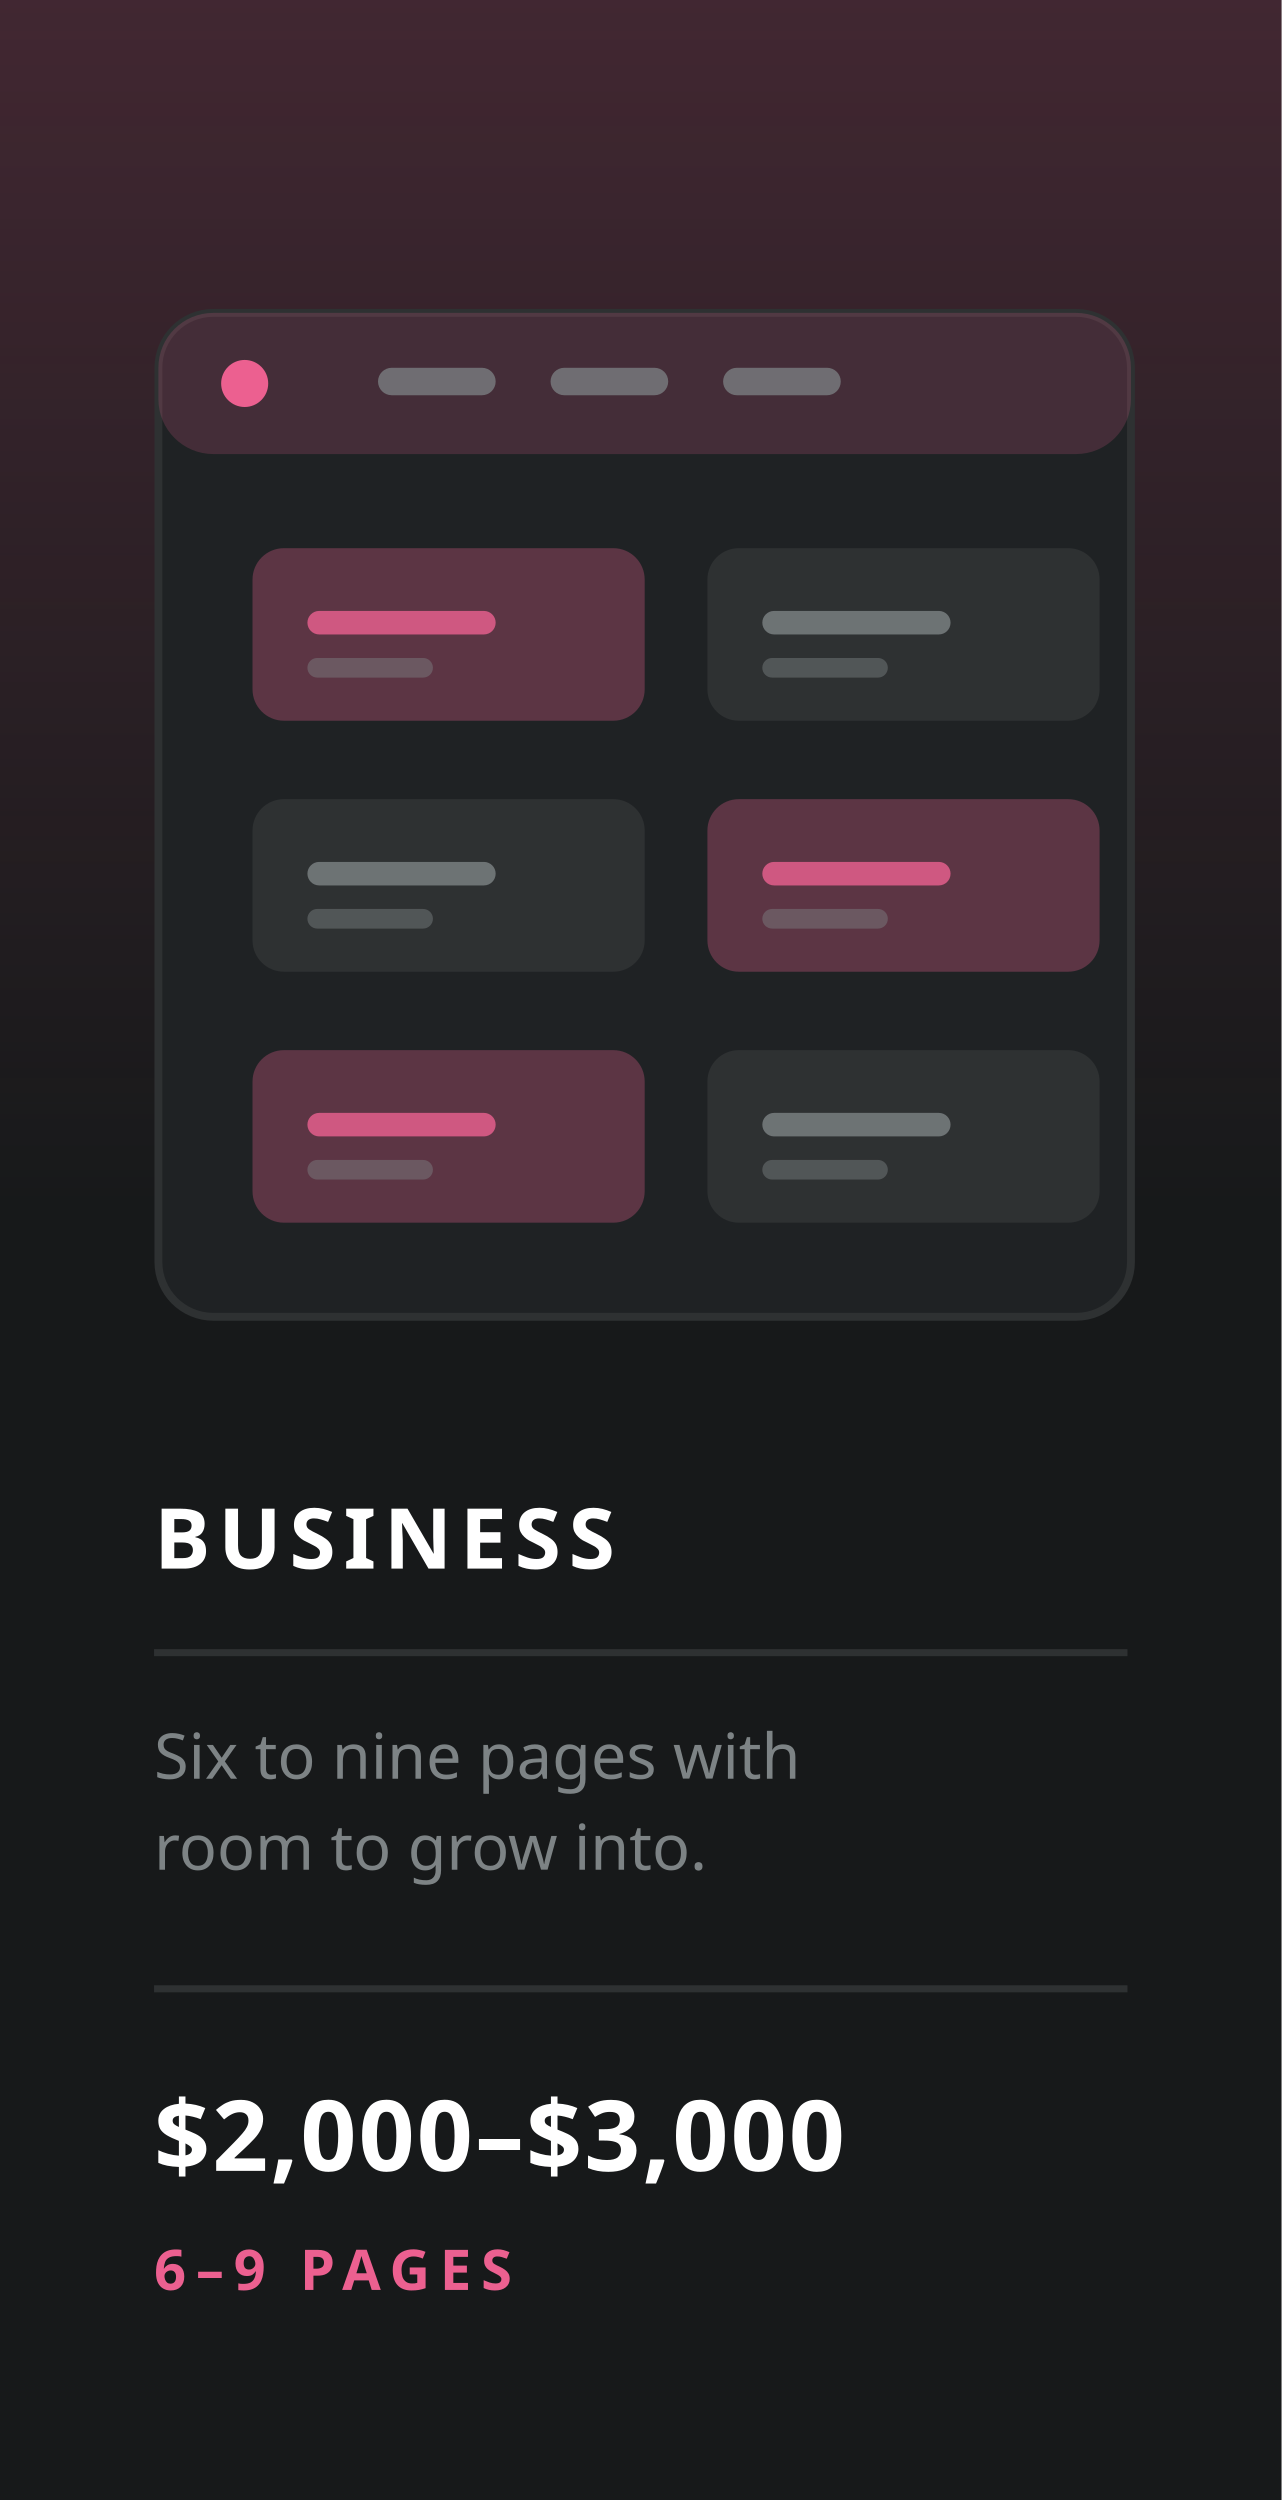
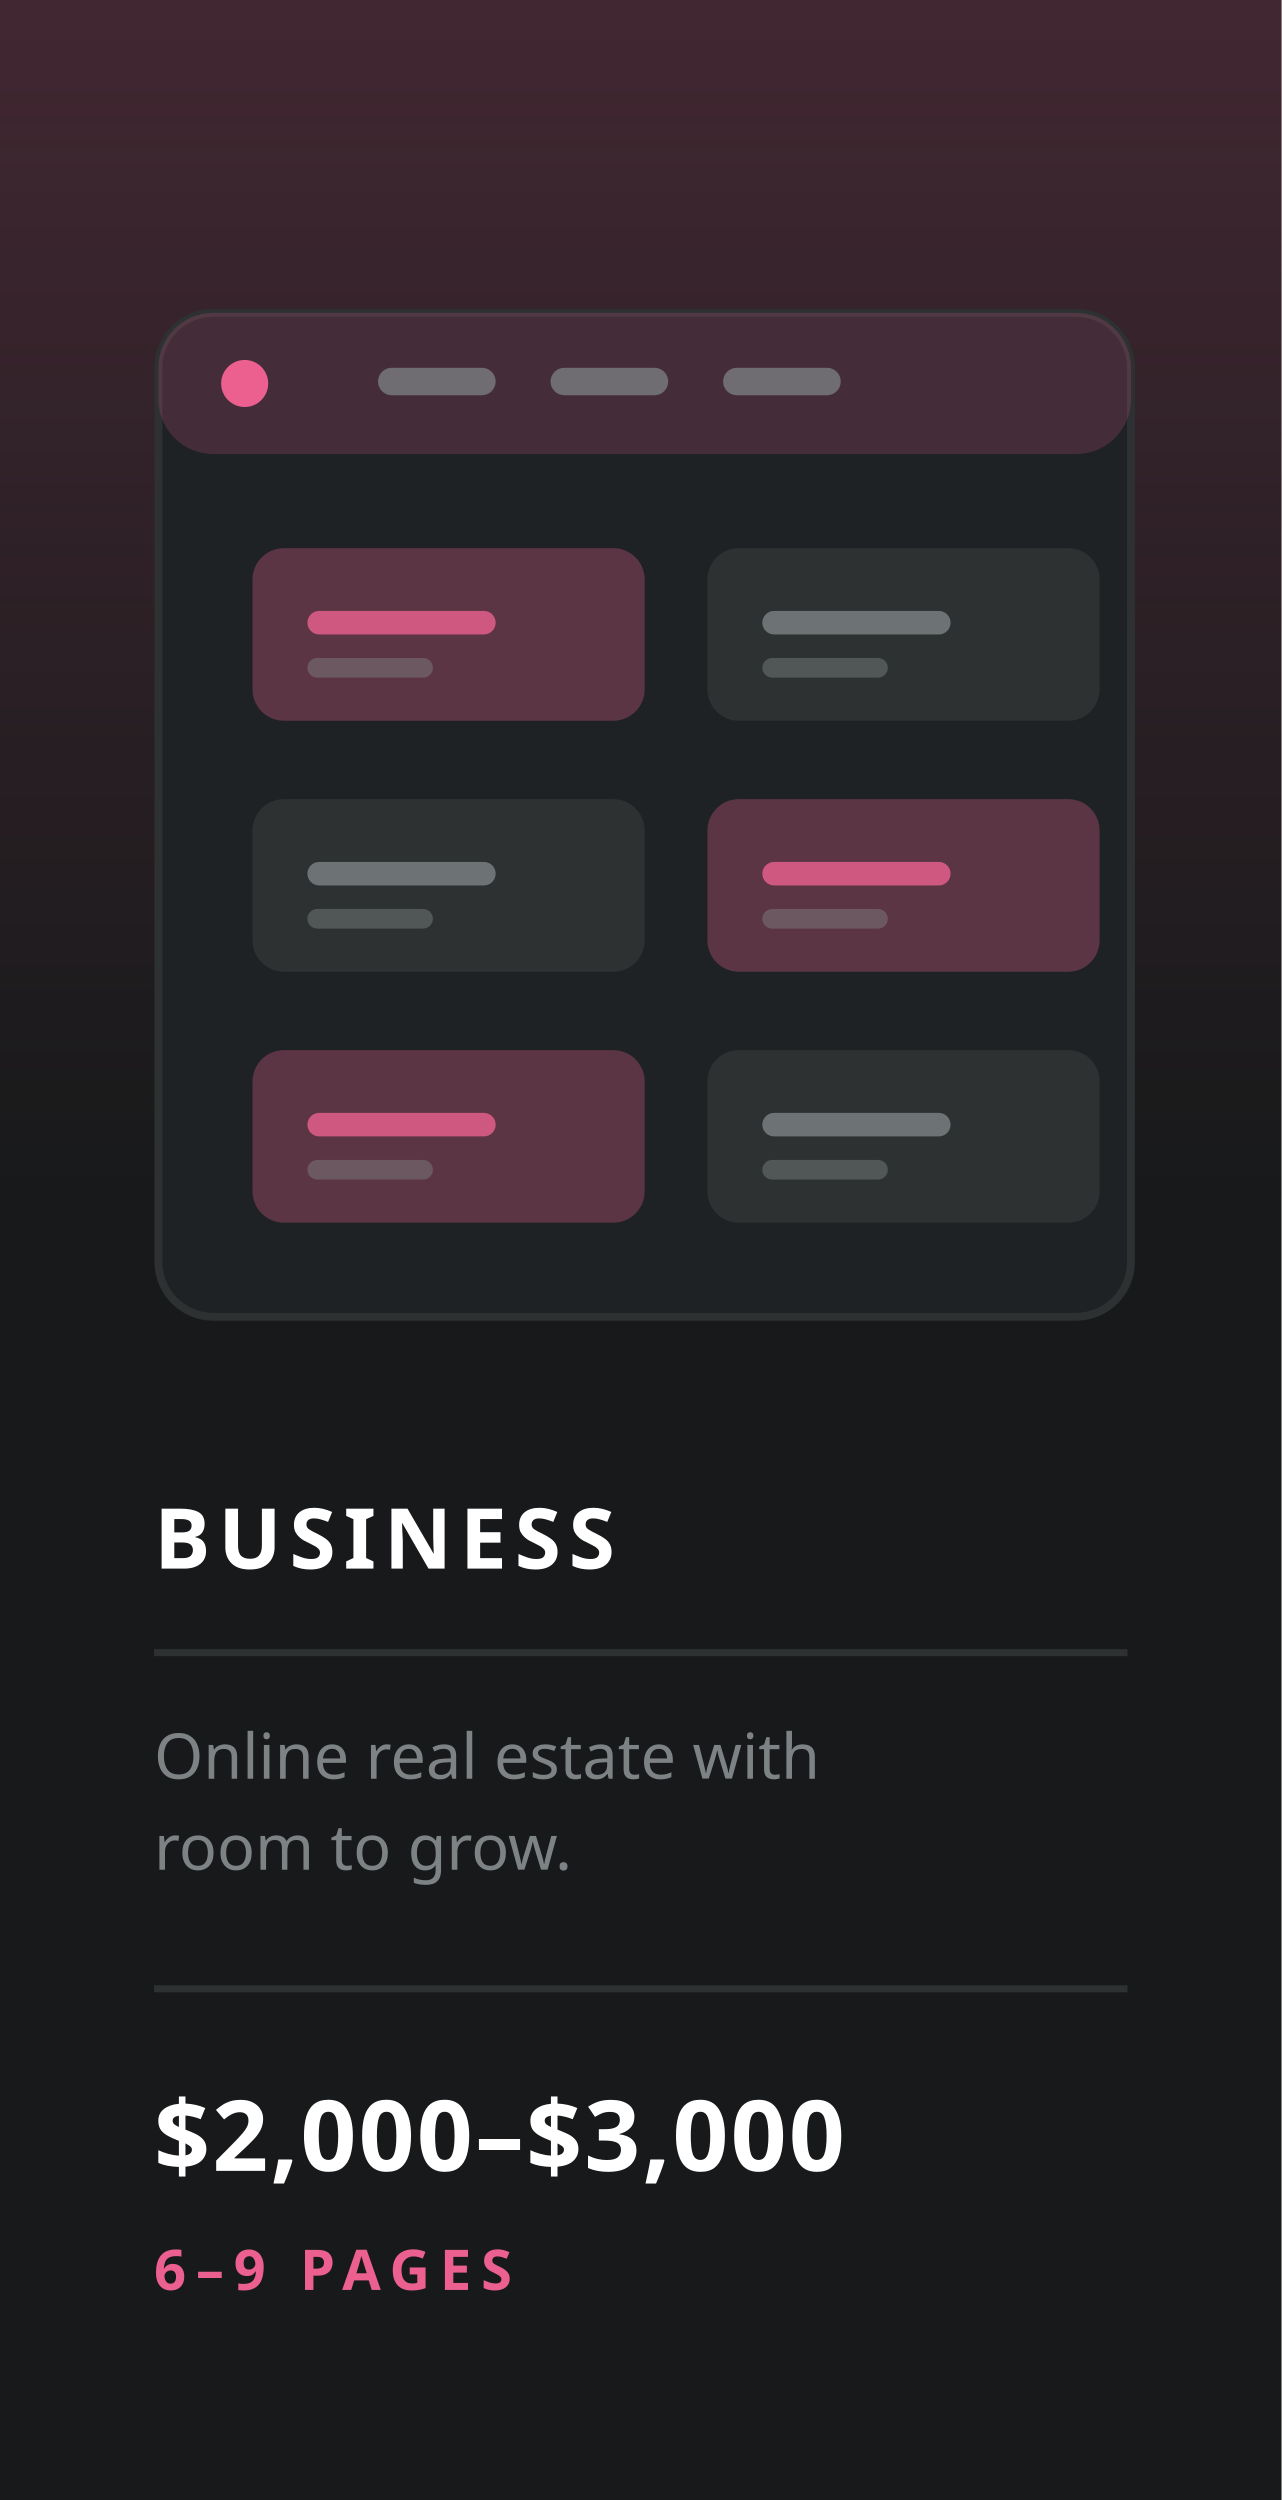
- <svg xmlns="http://www.w3.org/2000/svg" viewBox="0 0 183 357" width="183" height="357" role="img" aria-label="Business package" font-family="Poppins, 'Century Gothic', Futura, 'Trebuchet MS', sans-serif">
-   <defs>
+ <svg xmlns="http://www.w3.org/2000/svg" viewBox="0 0 183 357" width="183" height="357" role="img" aria-label="Business package" font-family="Poppins, 'Century Gothic', Futura, 'Trebuchet MS', sans-serif" version="1.1" id="svg30">
+   <defs id="defs2">
    <linearGradient id="glow" x1="0" y1="0" x2="0" y2="1">
-       <stop offset="0%" stop-color="#ec6090" stop-opacity="0.20" />
-       <stop offset="100%" stop-color="#ec6090" stop-opacity="0" />
+       <stop offset="0%" stop-color="#ec6090" stop-opacity="0.20" id="stop1" />
+       <stop offset="100%" stop-color="#ec6090" stop-opacity="0" id="stop2" />
    </linearGradient>
  </defs>
-   <rect width="183" height="357" fill="#17191a" />
-   <rect width="183" height="172" fill="url(#glow)" />
-   <g transform="translate(91.5,113) scale(1.12) translate(-91.5,-113)">
-     <rect x="30" y="52" width="124" height="128" rx="7" fill="#1f2224" stroke="#2e3132" />
-     <rect x="30" y="52" width="124" height="18" rx="7" fill="#ec6090" opacity="0.18" />
-     <circle cx="41" cy="61" r="3" fill="#ec6090" />
-     <rect x="58" y="59" width="15" height="3.5" rx="1.75" fill="#7d8385" opacity="0.75" />
-     <rect x="80" y="59" width="15" height="3.5" rx="1.75" fill="#7d8385" opacity="0.75" />
-     <rect x="102" y="59" width="15" height="3.5" rx="1.75" fill="#7d8385" opacity="0.75" />
-     <rect x="42" y="82" width="50" height="22" rx="4" fill="#ec6090" opacity="0.30" />
-     <rect x="49" y="90" width="24" height="3" rx="1.5" fill="#ec6090" opacity="0.8" />
-     <rect x="49" y="96" width="16" height="2.5" rx="1.25" fill="#7d8385" opacity="0.45" />
-     <rect x="100" y="82" width="50" height="22" rx="4" fill="#2e3132" opacity="1" />
-     <rect x="107" y="90" width="24" height="3" rx="1.5" fill="#7d8385" opacity="0.8" />
-     <rect x="107" y="96" width="16" height="2.5" rx="1.25" fill="#7d8385" opacity="0.45" />
-     <rect x="42" y="114" width="50" height="22" rx="4" fill="#2e3132" opacity="1" />
-     <rect x="49" y="122" width="24" height="3" rx="1.5" fill="#7d8385" opacity="0.8" />
-     <rect x="49" y="128" width="16" height="2.5" rx="1.25" fill="#7d8385" opacity="0.45" />
-     <rect x="100" y="114" width="50" height="22" rx="4" fill="#ec6090" opacity="0.30" />
-     <rect x="107" y="122" width="24" height="3" rx="1.5" fill="#ec6090" opacity="0.8" />
-     <rect x="107" y="128" width="16" height="2.5" rx="1.25" fill="#7d8385" opacity="0.45" />
-     <rect x="42" y="146" width="50" height="22" rx="4" fill="#ec6090" opacity="0.30" />
-     <rect x="49" y="154" width="24" height="3" rx="1.5" fill="#ec6090" opacity="0.8" />
-     <rect x="49" y="160" width="16" height="2.5" rx="1.25" fill="#7d8385" opacity="0.45" />
-     <rect x="100" y="146" width="50" height="22" rx="4" fill="#2e3132" opacity="1" />
-     <rect x="107" y="154" width="24" height="3" rx="1.5" fill="#7d8385" opacity="0.8" />
-     <rect x="107" y="160" width="16" height="2.5" rx="1.25" fill="#7d8385" opacity="0.45" />
+   <rect width="183" height="357" fill="#17191a" id="rect2" />
+   <rect width="183" height="172" fill="url(#glow)" id="rect3" />
+   <g transform="translate(91.5,113) scale(1.12) translate(-91.5,-113)" id="g26">
+     <rect x="30" y="52" width="124" height="128" rx="7" fill="#1f2224" stroke="#2e3132" id="rect4" />
+     <rect x="30" y="52" width="124" height="18" rx="7" fill="#ec6090" opacity="0.18" id="rect5" />
+     <circle cx="41" cy="61" r="3" fill="#ec6090" id="circle5" />
+     <rect x="58" y="59" width="15" height="3.5" rx="1.75" fill="#7d8385" opacity="0.75" id="rect6" />
+     <rect x="80" y="59" width="15" height="3.5" rx="1.75" fill="#7d8385" opacity="0.75" id="rect7" />
+     <rect x="102" y="59" width="15" height="3.5" rx="1.75" fill="#7d8385" opacity="0.75" id="rect8" />
+     <rect x="42" y="82" width="50" height="22" rx="4" fill="#ec6090" opacity="0.30" id="rect9" />
+     <rect x="49" y="90" width="24" height="3" rx="1.5" fill="#ec6090" opacity="0.8" id="rect10" />
+     <rect x="49" y="96" width="16" height="2.5" rx="1.25" fill="#7d8385" opacity="0.45" id="rect11" />
+     <rect x="100" y="82" width="50" height="22" rx="4" fill="#2e3132" opacity="1" id="rect12" />
+     <rect x="107" y="90" width="24" height="3" rx="1.5" fill="#7d8385" opacity="0.8" id="rect13" />
+     <rect x="107" y="96" width="16" height="2.5" rx="1.25" fill="#7d8385" opacity="0.45" id="rect14" />
+     <rect x="42" y="114" width="50" height="22" rx="4" fill="#2e3132" opacity="1" id="rect15" />
+     <rect x="49" y="122" width="24" height="3" rx="1.5" fill="#7d8385" opacity="0.8" id="rect16" />
+     <rect x="49" y="128" width="16" height="2.5" rx="1.25" fill="#7d8385" opacity="0.45" id="rect17" />
+     <rect x="100" y="114" width="50" height="22" rx="4" fill="#ec6090" opacity="0.30" id="rect18" />
+     <rect x="107" y="122" width="24" height="3" rx="1.5" fill="#ec6090" opacity="0.8" id="rect19" />
+     <rect x="107" y="128" width="16" height="2.5" rx="1.25" fill="#7d8385" opacity="0.45" id="rect20" />
+     <rect x="42" y="146" width="50" height="22" rx="4" fill="#ec6090" opacity="0.30" id="rect21" />
+     <rect x="49" y="154" width="24" height="3" rx="1.5" fill="#ec6090" opacity="0.8" id="rect22" />
+     <rect x="49" y="160" width="16" height="2.5" rx="1.25" fill="#7d8385" opacity="0.45" id="rect23" />
+     <rect x="100" y="146" width="50" height="22" rx="4" fill="#2e3132" opacity="1" id="rect24" />
+     <rect x="107" y="154" width="24" height="3" rx="1.5" fill="#7d8385" opacity="0.8" id="rect25" />
+     <rect x="107" y="160" width="16" height="2.5" rx="1.25" fill="#7d8385" opacity="0.45" id="rect26" />
  </g>
-   <text x="22" y="224" font-size="12" font-weight="700" fill="#ffffff" letter-spacing="1.1">BUSINESS</text>
-   <path d="M22 236 h139" stroke="#2e3132" stroke-width="1" />
-   <text x="22" y="254" font-size="9" fill="#7d8385">Six to nine pages with</text>
-   <text x="22" y="267" font-size="9" fill="#7d8385">room to grow into.</text>
-   <path d="M22 284 h139" stroke="#2e3132" stroke-width="1" />
-   <text x="22" y="310" font-size="14" font-weight="700" fill="#ffffff" letter-spacing="0.3">$2,000–$3,000</text>
-   <text x="22" y="327" font-size="8" font-weight="600" fill="#ec6090" letter-spacing="1.4">6–9 PAGES</text>
+   <text x="22" y="224" font-size="12" font-weight="700" fill="#ffffff" letter-spacing="1.1" id="text26">BUSINESS</text>
+   <path d="M22 236 h139" stroke="#2e3132" stroke-width="1" id="path26" />
+   <text x="22" y="254" font-size="9px" fill="#7d8385" id="text27">Online real estate with</text>
+   <text x="22" y="267" font-size="9px" fill="#7d8385" id="text28">room to grow.</text>
+   <path d="M22 284 h139" stroke="#2e3132" stroke-width="1" id="path28" />
+   <text x="22" y="310" font-size="14" font-weight="700" fill="#ffffff" letter-spacing="0.3" id="text29">$2,000–$3,000</text>
+   <text x="22" y="327" font-size="8" font-weight="600" fill="#ec6090" letter-spacing="1.4" id="text30">6–9 PAGES</text>
</svg>
